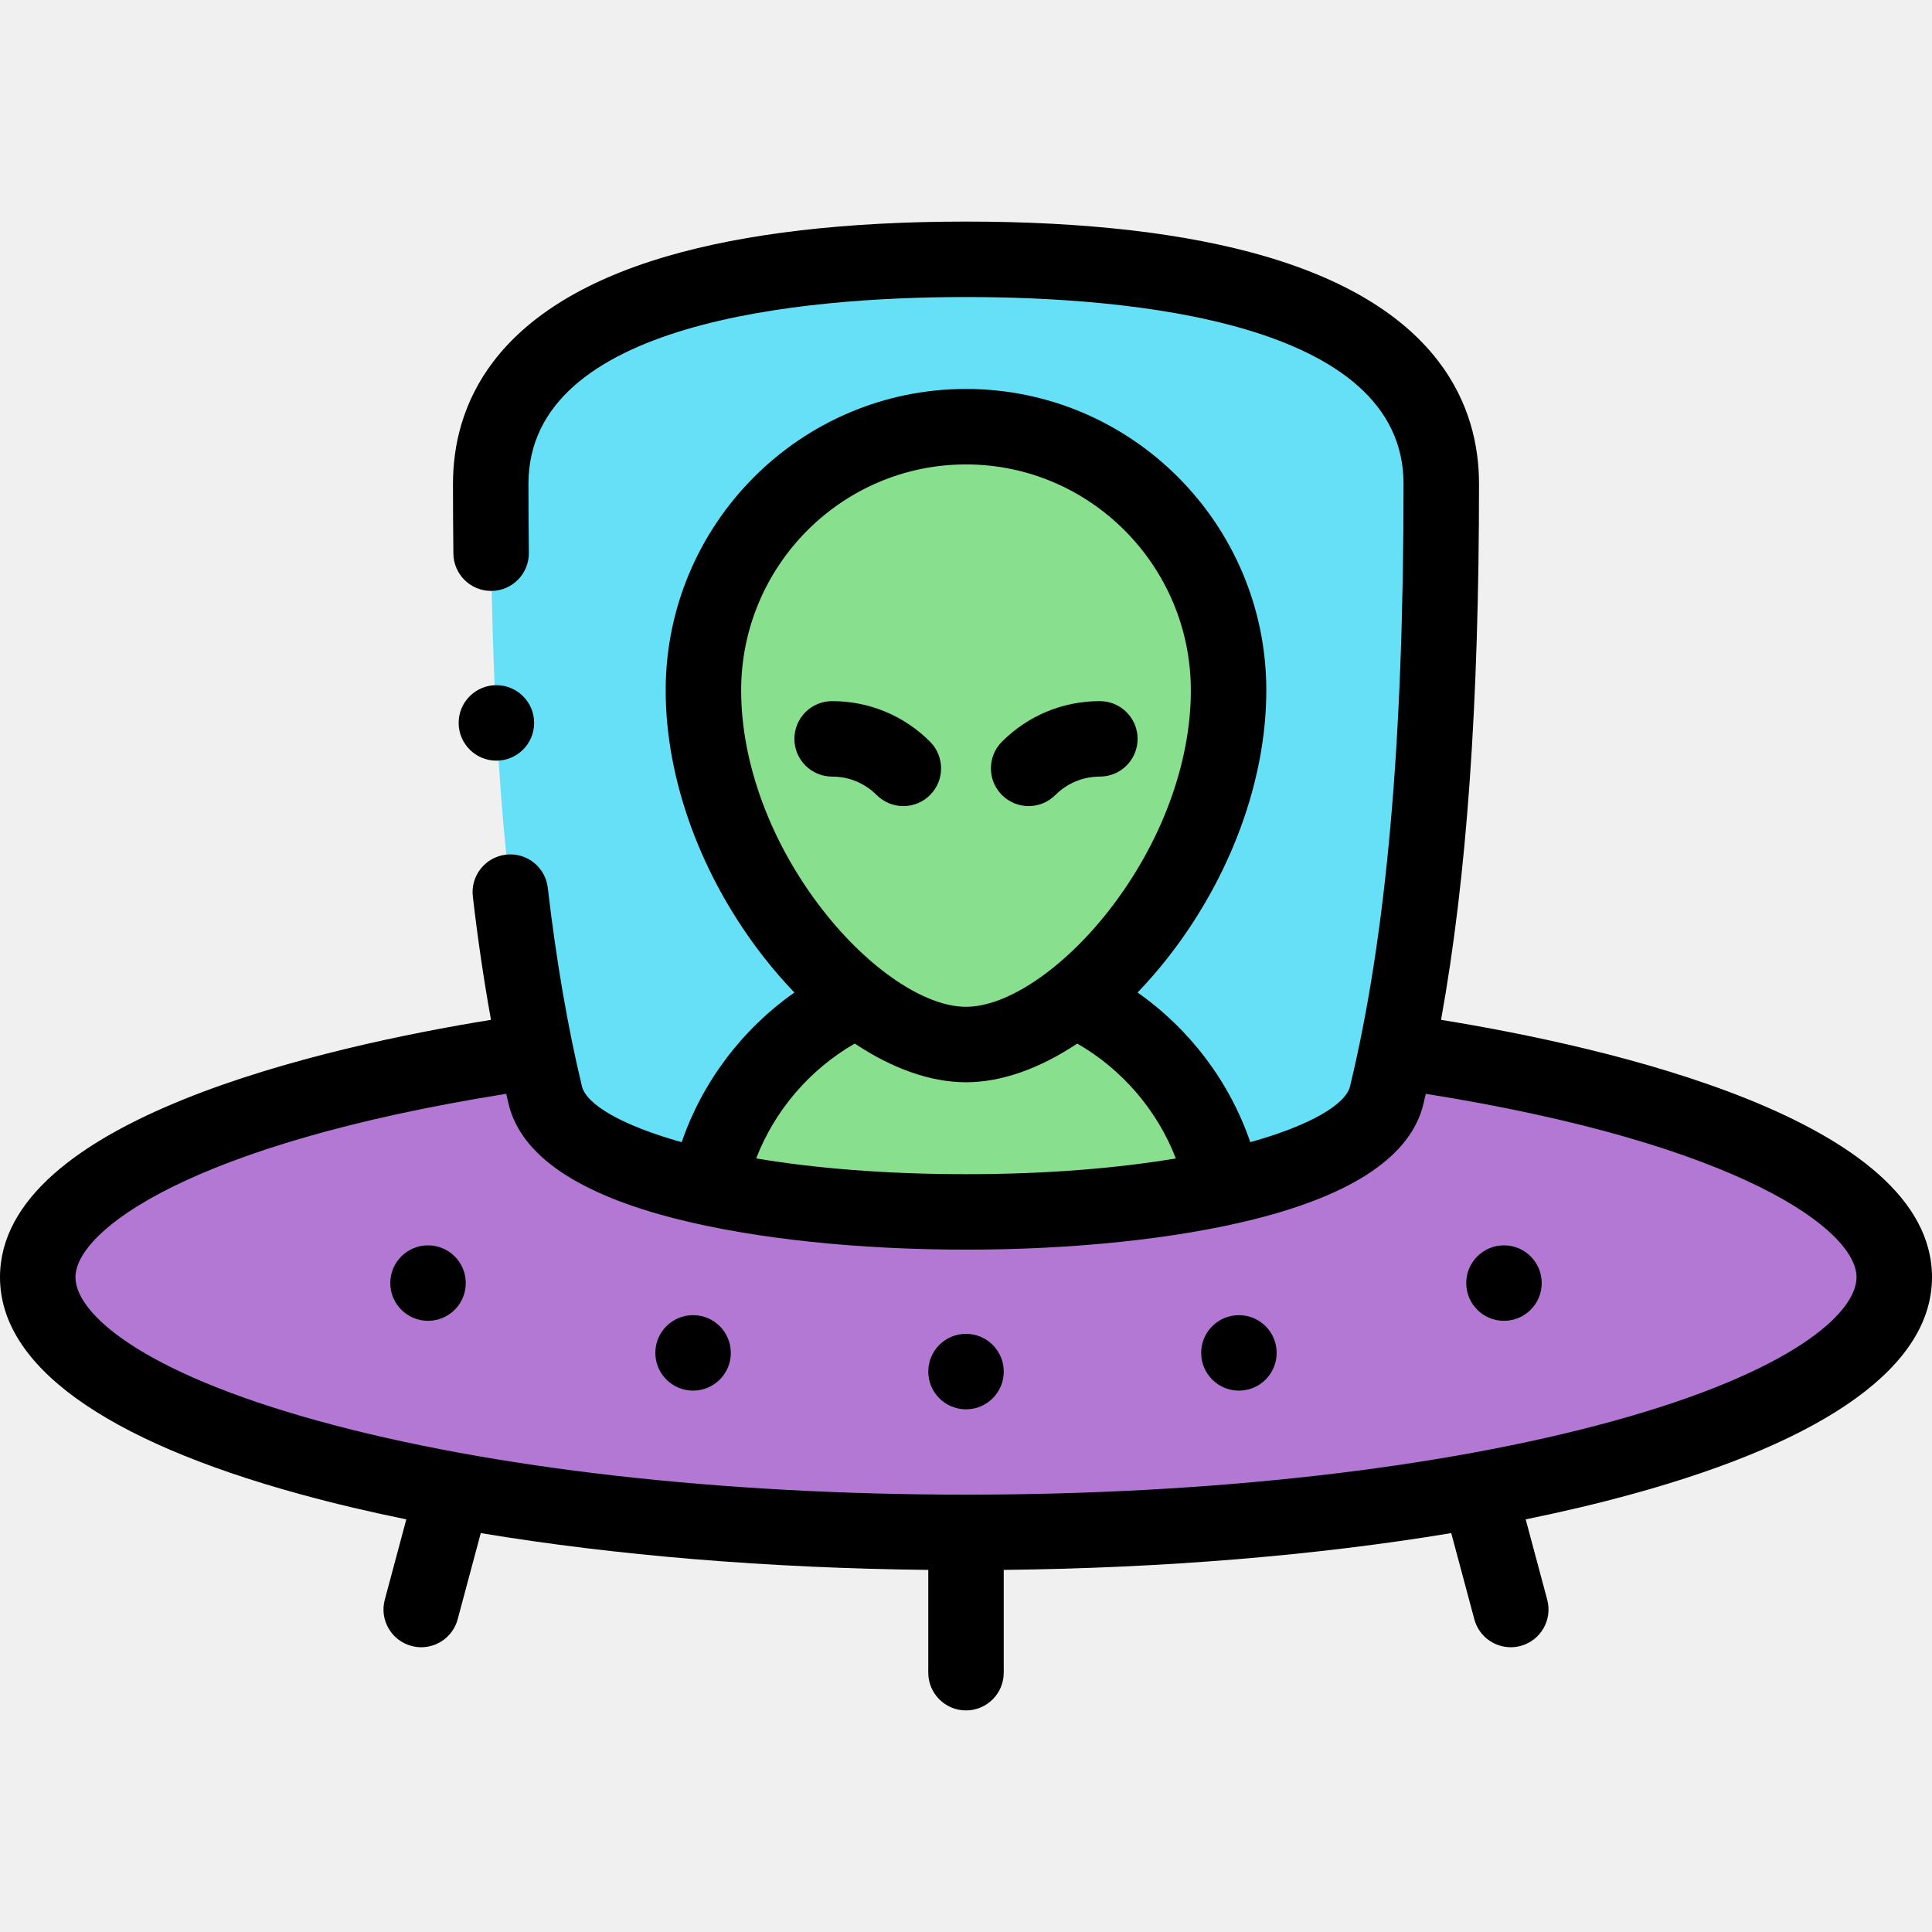
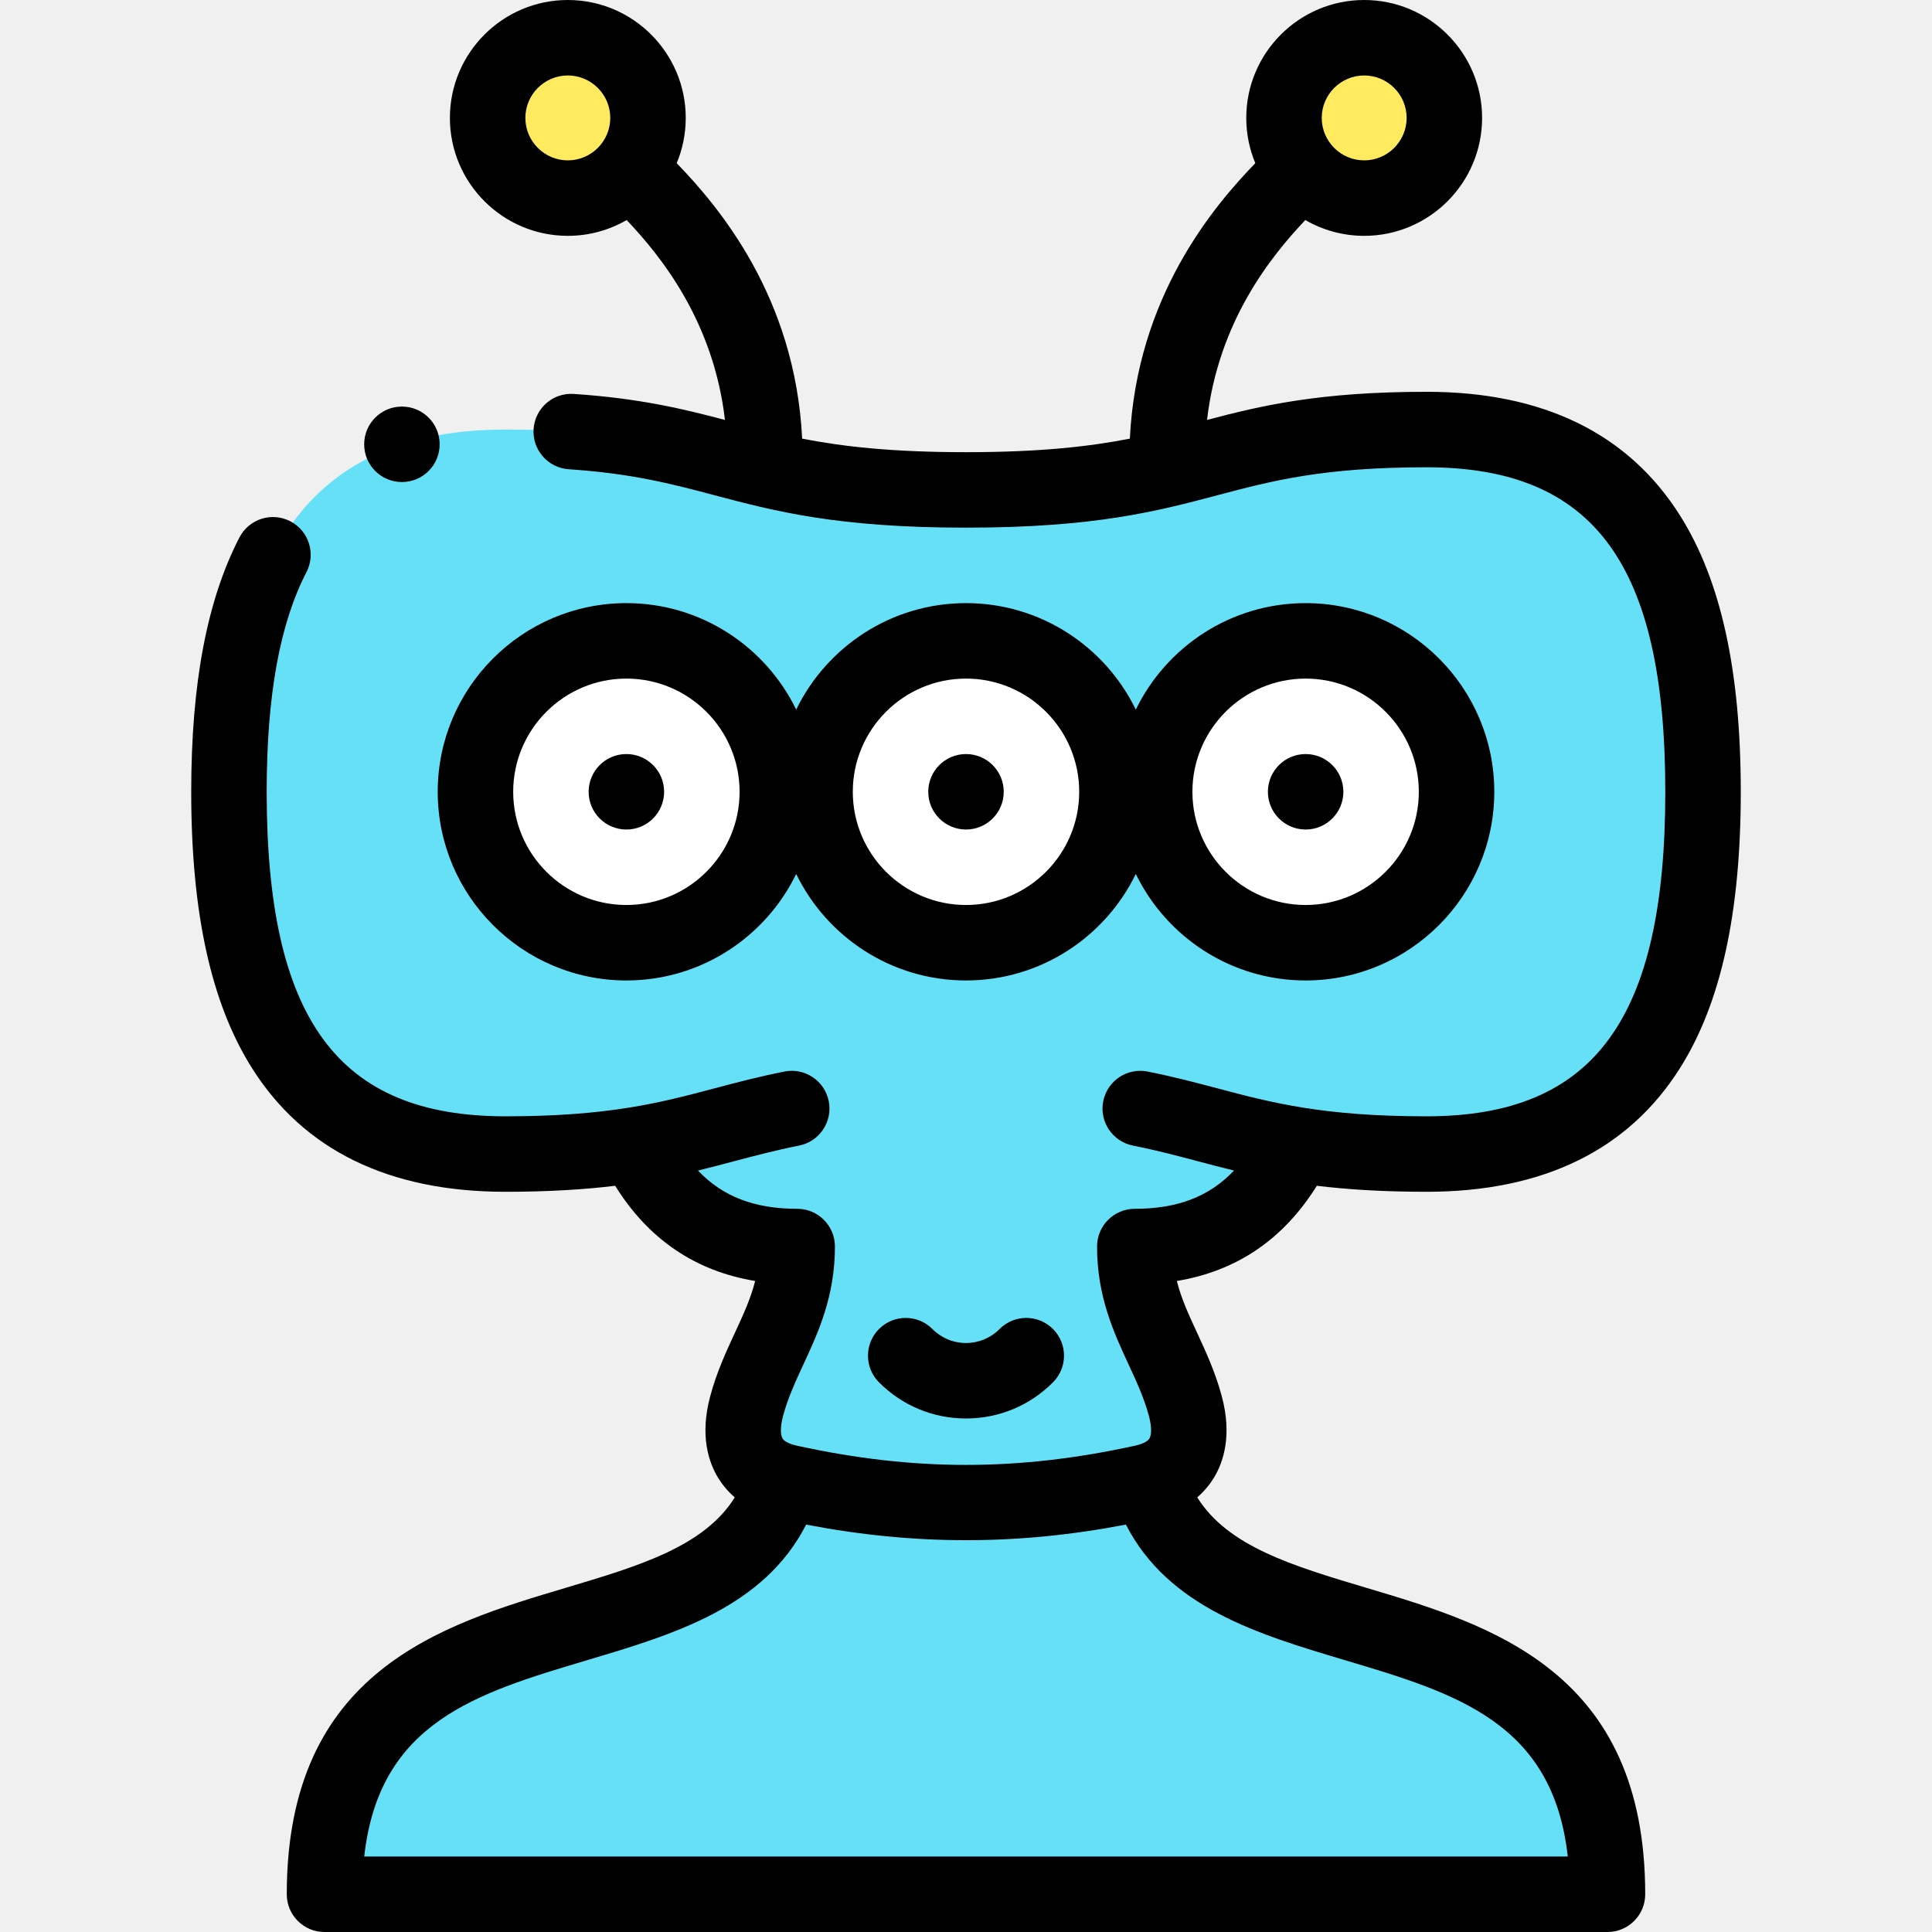
- <svg xmlns="http://www.w3.org/2000/svg" id="Layer_1" enable-background="new 0 0 512 512" height="512" viewBox="0 0 512 512" width="512">
+ <svg xmlns="http://www.w3.org/2000/svg" id="Layer_1" enable-background="new 0 0 512.001 512.001" height="512" viewBox="0 0 512.001 512.001" width="512">
  <g>
    <g clip-rule="evenodd" fill-rule="evenodd">
-       <path d="m256 276.813c-8.971 0-19.009-4.443-28.609-11.963-20.141 9.161-35.23 27.659-39.648 49.881l-.003.01c39.41 8.571 97.113 8.571 136.522 0l-.004-.01c-4.419-22.223-19.507-40.72-39.649-49.881-9.6 7.519-19.639 11.963-28.609 11.963z" fill="#88df8e" />
-       <path d="m187.742 314.732c4.419-22.223 19.507-40.72 39.648-49.881-21.599-16.918-40.978-49.406-40.978-81.886 0-38.597 31.156-69.887 69.587-69.887 38.432 0 69.588 31.289 69.588 69.887 0 32.481-19.379 64.969-40.979 81.886 20.141 9.162 35.23 27.659 39.649 49.881l.004.01c23.528-5.117 40.536-13.289 43.238-24.517.921-3.826 1.787-7.708 2.601-11.642 9.317-45.011 11.853-96.87 11.853-150.362 0-55.855-89.941-59.5-125.954-59.5s-125.954 3.645-125.954 59.5c0 53.492 2.536 105.351 11.853 150.362.814 3.934 1.681 7.816 2.601 11.642 2.702 11.227 19.711 19.4 43.24 24.517z" fill="#66e0f7" />
-       <path d="m186.412 182.964c0 32.481 19.379 64.969 40.978 81.886 9.6 7.519 19.639 11.963 28.609 11.963s19.009-4.443 28.609-11.963c21.599-16.917 40.979-49.405 40.979-81.886 0-38.597-31.156-69.887-69.588-69.887-38.431 0-69.587 31.289-69.587 69.887z" fill="#88df8e" />
-       <path d="m367.5 290.224c0 6.623-7.643 12.755-20.638 17.766-6.435 2.65-14.091 4.9-22.6 6.751l-.004-.01-.054-.263c-18.854 4.013-42.512 6.402-68.203 6.402-25.692 0-49.349-2.389-68.203-6.402l-.054.263-.003.01c-8.507-1.85-16.161-4.1-22.596-6.749-12.999-5.012-20.644-11.144-20.644-17.768-.921-3.826-1.787-7.707-2.601-11.641-80.994 11.654-131.9 34.718-131.9 59.9 0 37.342 110.138 67.614 246 67.614s246-30.272 246-67.614c0-25.182-50.906-48.246-131.899-59.9-.814 3.934-1.68 7.815-2.601 11.641z" fill="#b278d3" />
+       <g fill="#fff">
+         <ellipse cx="166" cy="209.833" rx="40" ry="40" transform="matrix(.707 -.707 .707 .707 -99.754 178.838)" />
+         <ellipse cx="256.001" cy="209.833" rx="40" ry="40" transform="matrix(.707 -.707 .707 .707 -73.394 242.479)" />
+         <ellipse cx="346.002" cy="209.833" rx="40" ry="40" transform="matrix(.707 -.707 .707 .707 -47.033 306.119)" />
+       </g>
+       <path d="m346.002 249.834c-22.091 0-40-17.909-40-40s17.909-40 40-40c22.092 0 40 17.909 40 40s-17.909 40-40 40zm-50.001-40.001c0 22.092-17.909 40-40 40s-40-17.909-40-40 17.909-40 40-40 40 17.909 40 40zm-127.579 93.556c7.353 14.946 19.493 26.956 42.847 26.956 0 17.611-9.393 27.334-13.405 42.309-2.708 10.109.608 17.261 9.707 19.863.47.134.955.257 1.455.367 14.047 3.084 29.703 5.286 46.976 5.286s32.929-2.201 46.976-5.286c.504-.111.993-.234 1.466-.37 9.091-2.605 12.403-9.755 9.696-19.86-4.012-14.975-13.405-24.699-13.405-42.309 23.354 0 35.494-12.009 42.846-26.954 9.104 1.469 19.974 2.444 34.498 2.444 58.84 0 73.245-42.981 73.245-96.001s-14.405-96.001-73.245-96.001-57.71 15.999-122.077 15.999-63.237-15.999-122.077-15.999-73.245 42.981-73.245 96.001 14.405 96.001 73.245 96.001c14.523-.001 25.393-.976 34.497-2.446zm-2.422-133.556c22.092 0 40 17.909 40 40 0 22.092-17.909 40-40 40-22.092 0-40-17.909-40-40s17.908-40 40-40z" fill="#66e0f7" />
+       <path d="m304.442 392.514c-.473.136-.961.259-1.466.37-14.047 3.084-29.703 5.286-46.976 5.286s-32.929-2.201-46.976-5.286c-.5-.11-.985-.232-1.455-.367-17.156 55.467-121.569 19.143-121.569 109.485h340c.001-90.339-104.396-54.03-121.558-109.488z" fill="#66e0f7" />
+       <ellipse cx="150.478" cy="31.25" fill="#ffea60" rx="21.25" ry="21.25" transform="matrix(.607 -.795 .795 .607 34.359 131.93)" />
+       <ellipse cx="361.524" cy="31.25" fill="#ffea60" rx="21.25" ry="21.25" transform="matrix(.971 -.239 .239 .971 3.006 87.297)" />
    </g>
    <g>
-       <path d="m381.89 270.268c6.838-37.79 10.064-83.672 10.064-142.048 0-19.945-9.831-46.595-56.665-60.293-20.887-6.109-47.563-9.207-79.289-9.207s-58.403 3.097-79.29 9.206c-46.834 13.698-56.665 40.349-56.665 60.293 0 6.313.037 12.539.108 18.503.066 5.481 4.53 9.879 9.997 9.879h.123c5.523-.067 9.945-4.598 9.879-10.12-.071-5.885-.107-12.029-.107-18.262 0-43.069 72.649-49.5 115.955-49.5s115.954 6.431 115.954 49.5c0 68.742-4.505 119.476-14.177 159.665-1.133 4.707-10.267 10.285-26.435 14.803-5.478-15.985-16.022-29.941-29.873-39.659 2.793-2.901 5.515-6.034 8.136-9.388 16.512-21.128 25.982-46.889 25.982-70.676 0-44.049-35.703-79.886-79.587-79.886s-79.588 35.837-79.588 79.886c0 23.788 9.47 49.548 25.982 70.676 2.622 3.355 5.344 6.488 8.137 9.389-13.845 9.718-24.397 23.678-29.875 39.658-16.167-4.518-25.301-10.096-26.434-14.802-3.782-15.715-6.828-33.415-9.051-52.608-.636-5.486-5.591-9.425-11.084-8.783-5.486.636-9.418 5.598-8.783 11.084 1.323 11.421 2.94 22.335 4.815 32.688-43.829 7.106-130.119 26.419-130.119 68.217 0 23.309 27.457 43.176 79.401 57.453 8.904 2.447 18.356 4.687 28.276 6.712l-5.707 21.298c-1.43 5.335 1.736 10.818 7.071 12.248.867.232 1.738.343 2.595.343 4.415 0 8.456-2.947 9.653-7.414l6.119-22.836c35.688 5.929 76.23 9.292 118.593 9.751v27.241c0 5.523 4.477 10 10 10s10-4.477 10-10v-27.241c42.363-.458 82.904-3.822 118.592-9.751l6.119 22.836c1.197 4.468 5.237 7.414 9.653 7.414.856 0 1.728-.111 2.595-.343 5.334-1.429 8.5-6.913 7.071-12.248l-5.707-21.298c9.92-2.025 19.371-4.265 28.276-6.712 51.943-14.278 79.4-34.145 79.4-57.453 0-41.795-86.276-61.108-130.11-68.215zm-185.478-87.304c0-33.021 26.731-59.886 59.588-59.886 32.856 0 59.587 26.865 59.587 59.886 0 19.41-7.924 40.682-21.74 58.361-12.101 15.483-26.957 25.488-37.847 25.488s-25.747-10.005-37.847-25.488c-13.817-17.68-21.741-38.951-21.741-58.361zm30.108 93.589c9.931 6.622 20.102 10.259 29.48 10.259s19.548-3.637 29.48-10.259c11.949 6.874 21.21 17.711 26.133 30.442-15.161 2.54-33.808 4.175-55.612 4.175-21.803 0-40.45-1.635-55.611-4.175 4.923-12.728 14.188-23.571 26.13-30.442zm200.778 100.098c-45.625 12.54-106.459 19.446-171.298 19.446s-125.674-6.906-171.298-19.446c-47.757-13.126-64.702-28.765-64.702-38.168 0-12.399 30.537-35.299 114.154-48.611.208.896.41 1.808.622 2.692 3.283 13.641 18.399 23.926 44.93 30.569 20.693 5.182 47.788 8.036 76.293 8.036 28.504 0 55.599-2.854 76.292-8.036 26.531-6.644 41.647-16.928 44.93-30.569.214-.89.422-1.791.632-2.691 83.612 13.312 114.147 36.211 114.147 48.61 0 9.403-16.946 25.042-64.702 38.168z" />
-       <path d="m256.007 353.484h-.007c-5.523 0-9.997 4.477-9.997 10s4.481 10 10.004 10 10-4.477 10-10-4.477-10-10-10z" />
-       <path d="m183.675 348.529h-.007c-5.523 0-9.997 4.477-9.997 10s4.481 10 10.004 10 10-4.477 10-10-4.477-10-10-10z" />
-       <path d="m113.433 330.029h-.008c-5.523 0-9.996 4.477-9.996 10s4.481 10 10.004 10 10-4.477 10-10-4.477-10-10-10z" />
-       <path d="m328.324 348.529c-5.523 0-10 4.477-10 10s4.477 10 10 10h.007c5.523 0 9.997-4.477 9.997-10s-4.481-10-10.004-10z" />
-       <path d="m398.567 330.029c-5.523 0-10 4.477-10 10s4.477 10 10 10h.008c5.523 0 9.996-4.477 9.996-10s-4.481-10-10.004-10z" />
-       <path d="m232.326 210.694c1.953 1.953 4.512 2.929 7.071 2.929s5.118-.976 7.071-2.929c3.905-3.905 3.906-10.237 0-14.142-6.929-6.93-16.143-10.746-25.943-10.746-5.523 0-10 4.477-10 10s4.477 10 10 10c4.458 0 8.649 1.736 11.801 4.888z" />
-       <path d="m272.602 213.623c2.559 0 5.119-.976 7.071-2.929 3.152-3.152 7.343-4.888 11.801-4.888 5.523 0 10-4.477 10-10s-4.477-10-10-10c-9.8 0-19.014 3.816-25.943 10.746-3.905 3.905-3.905 10.237 0 14.143 1.952 1.952 4.512 2.928 7.071 2.928z" />
-       <path d="m141.549 191.579c0-5.523-4.477-10-10-10h-.007c-5.523 0-9.996 4.477-9.996 10s4.48 10 10.003 10 10-4.477 10-10z" />
+       <path d="m301.001 231.612c8.11 16.689 25.233 28.222 45.001 28.222 27.57 0 50-22.43 50-50s-22.43-50-50-50c-19.768 0-36.891 11.533-45.001 28.222-8.11-16.689-25.232-28.222-45-28.222s-36.891 11.533-45 28.222c-8.11-16.689-25.233-28.222-45-28.222-27.57 0-50 22.43-50 50s22.43 50 50 50c19.768 0 36.891-11.532 45-28.221 8.11 16.689 25.233 28.221 45 28.221 19.768-.001 36.89-11.533 45-28.222zm45.001-51.779c16.542 0 30 13.458 30 30s-13.458 30-30 30-30-13.458-30-30c-.001-16.542 13.457-30 30-30zm-180.002 60c-16.542 0-30-13.458-30-30s13.458-30 30-30 30 13.458 30 30-13.458 30-30 30zm90.001 0c-16.542 0-30-13.458-30-30s13.458-30 30-30 30 13.458 30 30-13.458 30-30 30z" />
+       <path d="m348.974 314.243c8.069.979 17.496 1.591 29.104 1.591 30.835 0 53.427-11.03 67.146-32.784 10.833-17.177 16.099-41.126 16.099-73.217s-5.266-56.04-16.099-73.217c-13.719-21.754-36.31-32.784-67.146-32.784-28.519 0-43.913 3.689-58.199 7.453 3.029-26.067 16.872-43.298 26.05-52.971 4.593 2.657 9.917 4.186 15.594 4.186 17.231 0 31.25-14.019 31.25-31.25s-14.018-31.25-31.249-31.25-31.25 14.019-31.25 31.25c0 4.248.855 8.298 2.397 11.994-11.096 11.461-31.407 35.416-33.247 73-10.761 2.102-23.807 3.588-43.423 3.588s-32.662-1.485-43.423-3.588c-1.84-37.583-22.151-61.539-33.247-73 1.542-3.695 2.397-7.746 2.397-11.994 0-17.231-14.019-31.25-31.25-31.25s-31.25 14.019-31.25 31.25 14.019 31.25 31.25 31.25c5.677 0 11-1.529 15.594-4.186 9.179 9.673 23.021 26.904 26.05 52.972-10.904-2.872-22.52-5.718-40.071-6.889-5.527-.368-10.276 3.802-10.644 9.313-.367 5.511 3.802 10.276 9.313 10.644 16.87 1.125 27.42 3.919 38.59 6.877 15.969 4.229 32.482 8.602 66.69 8.602s50.72-4.373 66.688-8.602c14.364-3.804 27.931-7.397 55.389-7.397 44.33 0 63.245 25.72 63.245 86.001s-18.915 86-63.245 86c-27.457 0-41.024-3.593-55.388-7.397-5.736-1.519-11.667-3.09-18.553-4.464-5.419-1.083-10.683 2.434-11.764 7.85-1.081 5.417 2.434 10.683 7.85 11.764 6.278 1.253 11.655 2.677 17.347 4.184 3.089.818 6.202 1.641 9.458 2.434-6.562 6.93-15.025 10.14-26.295 10.14-5.523 0-10 4.477-10 10 0 13.218 4.428 22.774 8.334 31.205 2.125 4.585 4.131 8.916 5.411 13.692.851 3.176.628 5.173.135 5.983-.473.778-1.852 1.467-3.783 1.891-30.967 6.8-58.694 6.8-89.661 0-1.931-.424-3.31-1.113-3.783-1.892-.493-.81-.716-2.807.135-5.983 1.28-4.776 3.287-9.106 5.411-13.691 3.907-8.431 8.335-17.987 8.335-31.206 0-5.523-4.477-10-10-10-11.267 0-19.733-3.21-26.296-10.14 3.256-.792 6.37-1.616 9.459-2.434 5.692-1.507 11.068-2.931 17.347-4.184 5.416-1.081 8.93-6.347 7.85-11.764-1.08-5.416-6.346-8.93-11.764-7.85-6.886 1.374-12.817 2.945-18.553 4.464-14.363 3.804-27.931 7.397-55.388 7.397-44.33 0-63.245-25.72-63.245-86 0-25.453 3.449-44.497 10.543-58.219 2.536-4.906.615-10.939-4.291-13.476-4.906-2.535-10.939-.615-13.476 4.291-8.597 16.63-12.776 38.678-12.776 67.404 0 32.09 5.266 56.04 16.099 73.217 13.719 21.754 36.31 32.784 67.146 32.784 11.606 0 21.033-.613 29.102-1.591 8.808 14.159 21.235 22.616 37.104 25.227-1.186 4.702-3.172 8.987-5.343 13.672-2.388 5.153-4.857 10.481-6.583 16.924-2.783 10.389-.396 17.454 2.096 21.552.992 1.631 2.419 3.468 4.425 5.205-8.113 13.023-25.316 18.157-44.87 23.986-32.904 9.808-73.854 22.013-73.854 81.193 0 5.523 4.477 10 10 10h340c5.523 0 10-4.477 10-10 0-59.179-40.947-71.388-73.848-81.198-19.569-5.835-36.764-10.971-44.866-23.989 2.001-1.735 3.425-3.569 4.416-5.197 2.492-4.098 4.879-11.164 2.096-21.552-1.726-6.443-4.195-11.771-6.583-16.925-2.17-4.684-4.156-8.97-5.342-13.671 15.87-2.612 28.296-11.07 37.103-25.228zm-198.496-271.743c-6.203 0-11.25-5.047-11.25-11.25s5.047-11.25 11.25-11.25 11.25 5.047 11.25 11.25c0 6.204-5.047 11.25-11.25 11.25zm211.046-22.5c6.204 0 11.25 5.047 11.25 11.25 0 6.204-5.047 11.25-11.25 11.25s-11.25-5.047-11.25-11.25 5.047-11.25 11.25-11.25zm-5.086 419.969c29.392 8.764 55.097 16.425 59.04 52.032h-318.954c3.943-35.606 29.65-43.265 59.043-52.026 23.064-6.875 46.838-13.976 58.07-35.94 14.461 2.774 28.385 4.133 42.363 4.133 13.983 0 27.912-1.36 42.379-4.136 11.247 21.964 35.011 29.065 58.059 35.937z" />
+       <path d="m166 199.833h-.007c-5.523 0-9.997 4.477-9.997 10s4.481 10 10.004 10 10-4.477 10-10-4.477-10-10-10z" />
+       <path d="m256.001 199.833h-.007c-5.523 0-9.997 4.477-9.997 10s4.481 10 10.004 10 10-4.477 10-10-4.477-10-10-10z" />
+       <path d="m346.009 219.833c5.523 0 10-4.477 10-10s-4.477-10-10-10h-.007c-5.523 0-9.997 4.477-9.997 10s4.481 10 10.004 10z" />
+       <path d="m264.891 352.211c-2.377 2.387-5.534 3.702-8.891 3.702-3.356 0-6.513-1.315-8.89-3.702-3.897-3.914-10.229-3.927-14.142-.031s-3.928 10.229-.031 14.142c6.158 6.185 14.348 9.591 23.063 9.591s16.906-3.406 23.063-9.591c3.897-3.914 3.883-10.246-.031-14.142-3.913-3.896-10.244-3.883-14.141.031z" />
+       <path d="m106.515 127.746c5.523 0 10-4.477 10-10s-4.477-10-10-10h-.007c-5.523 0-9.996 4.477-9.996 10s4.48 10 10.003 10z" />
    </g>
  </g>
</svg>
